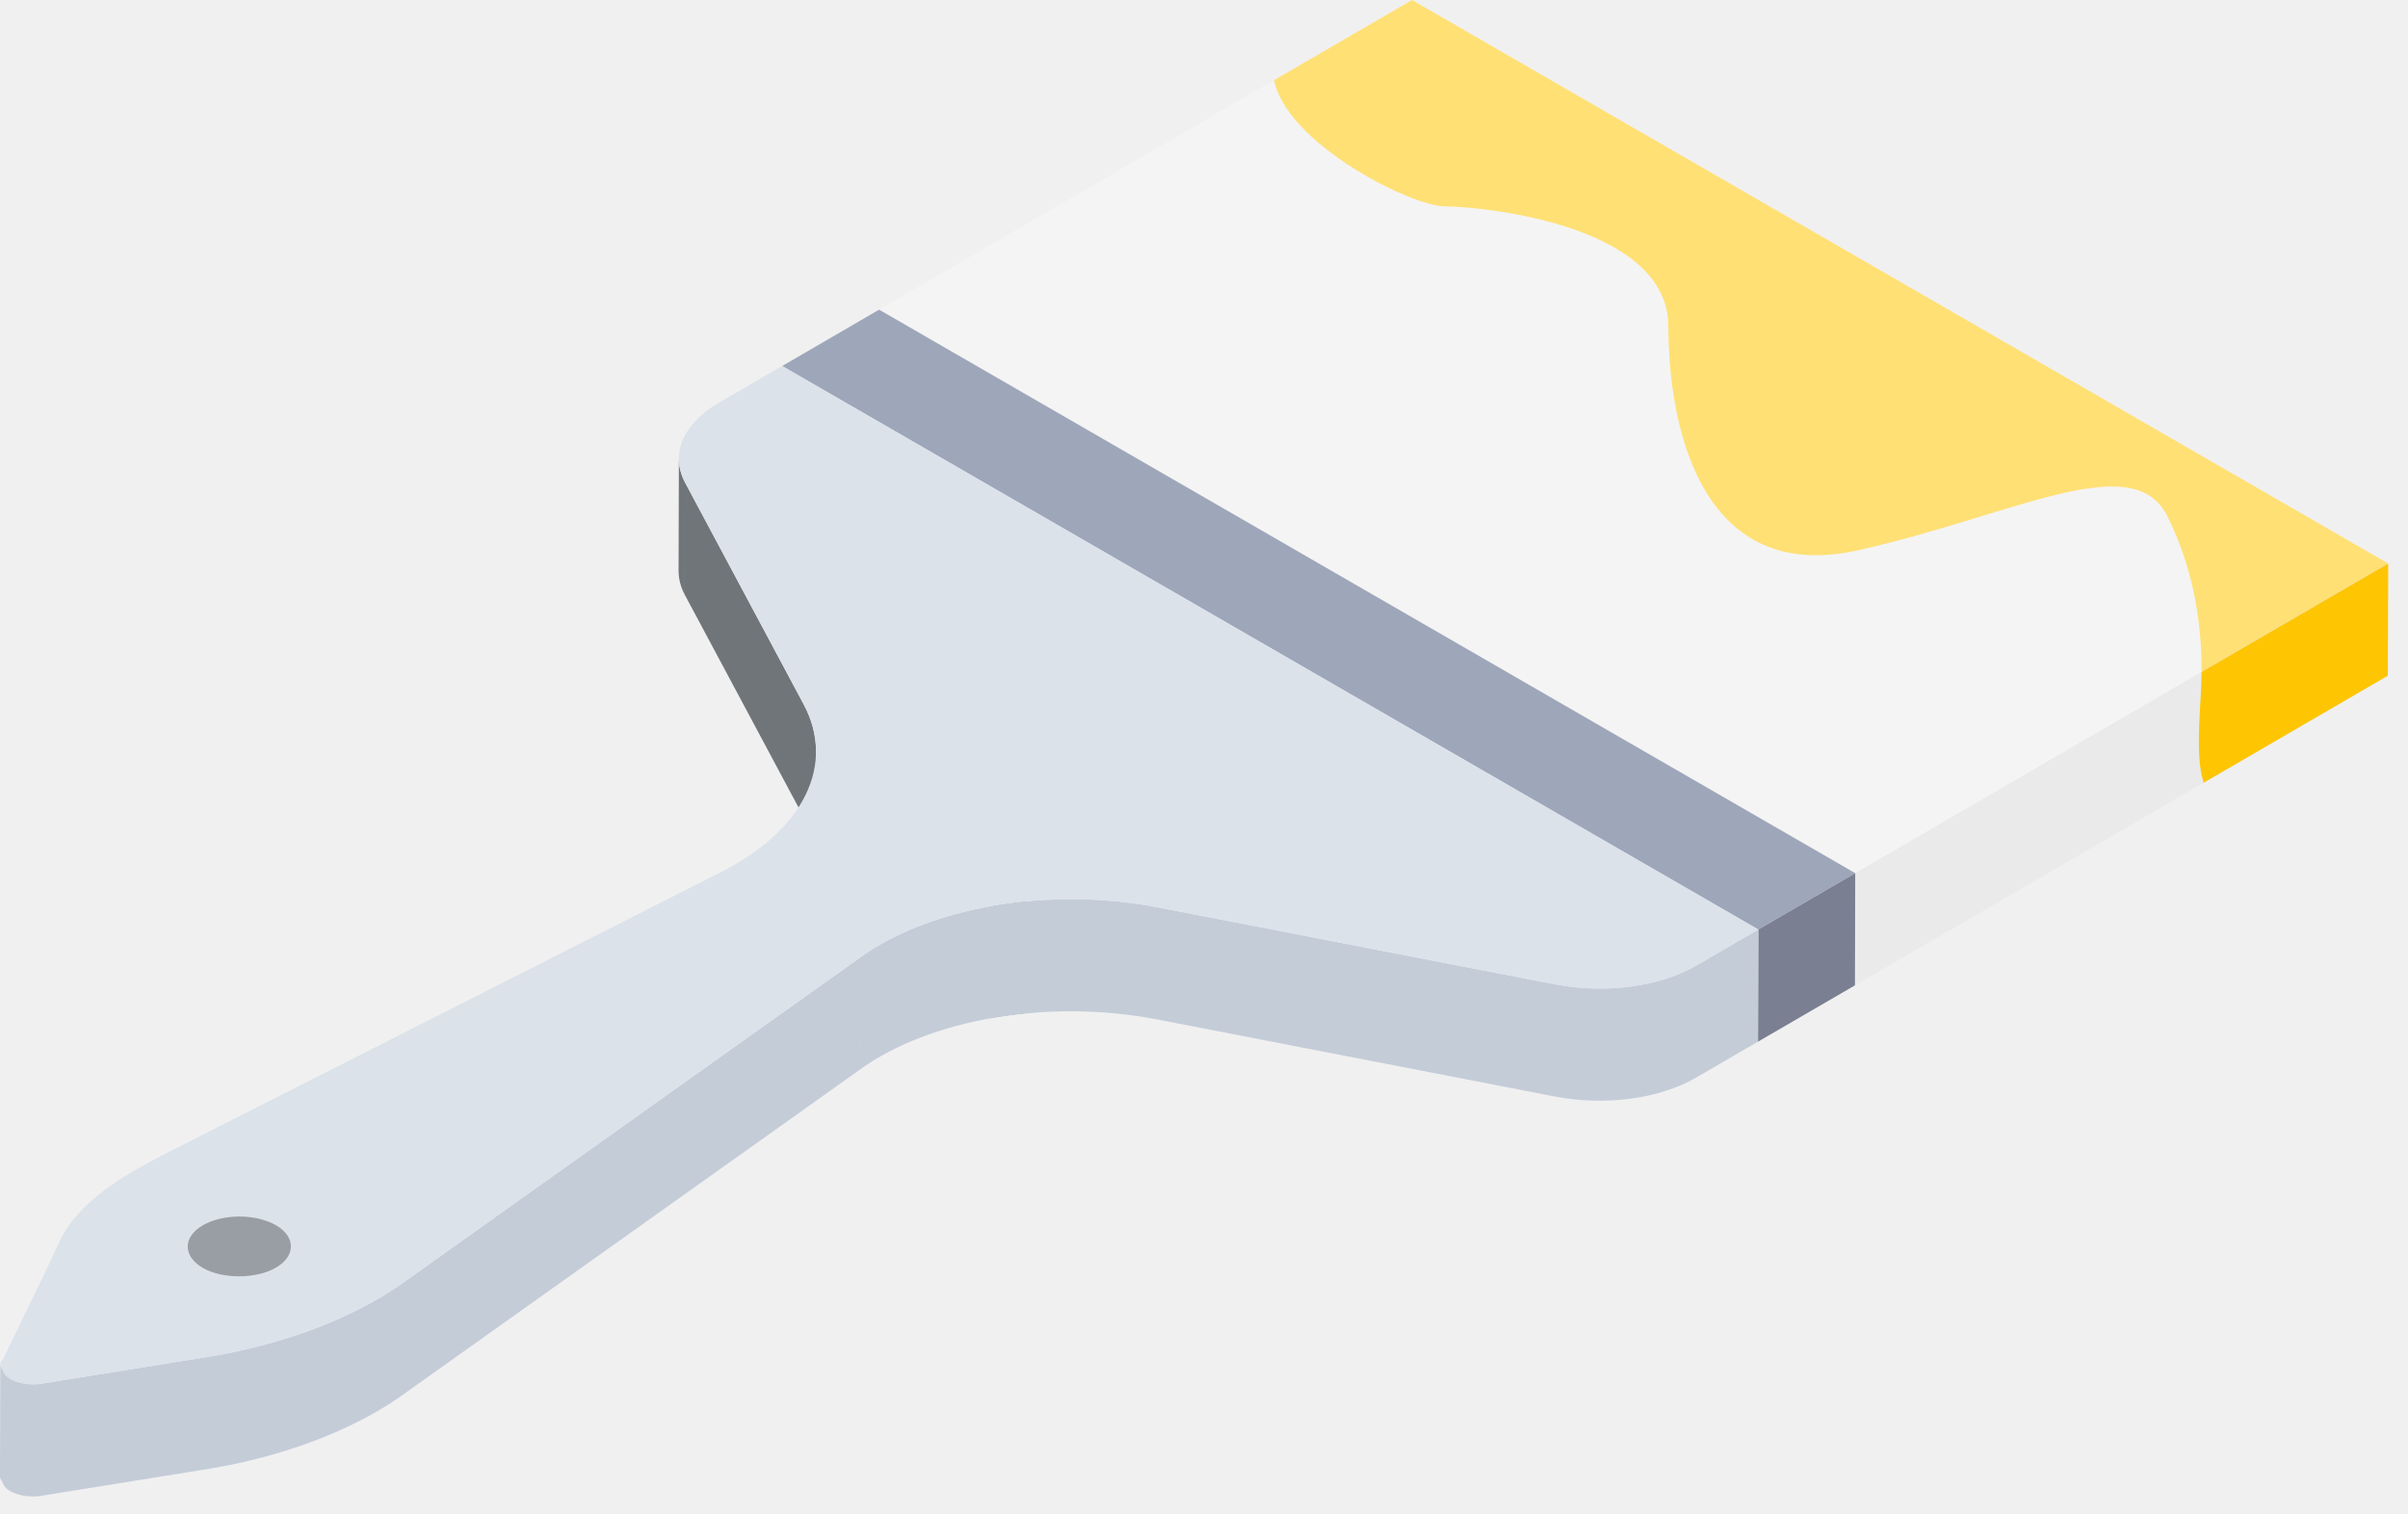
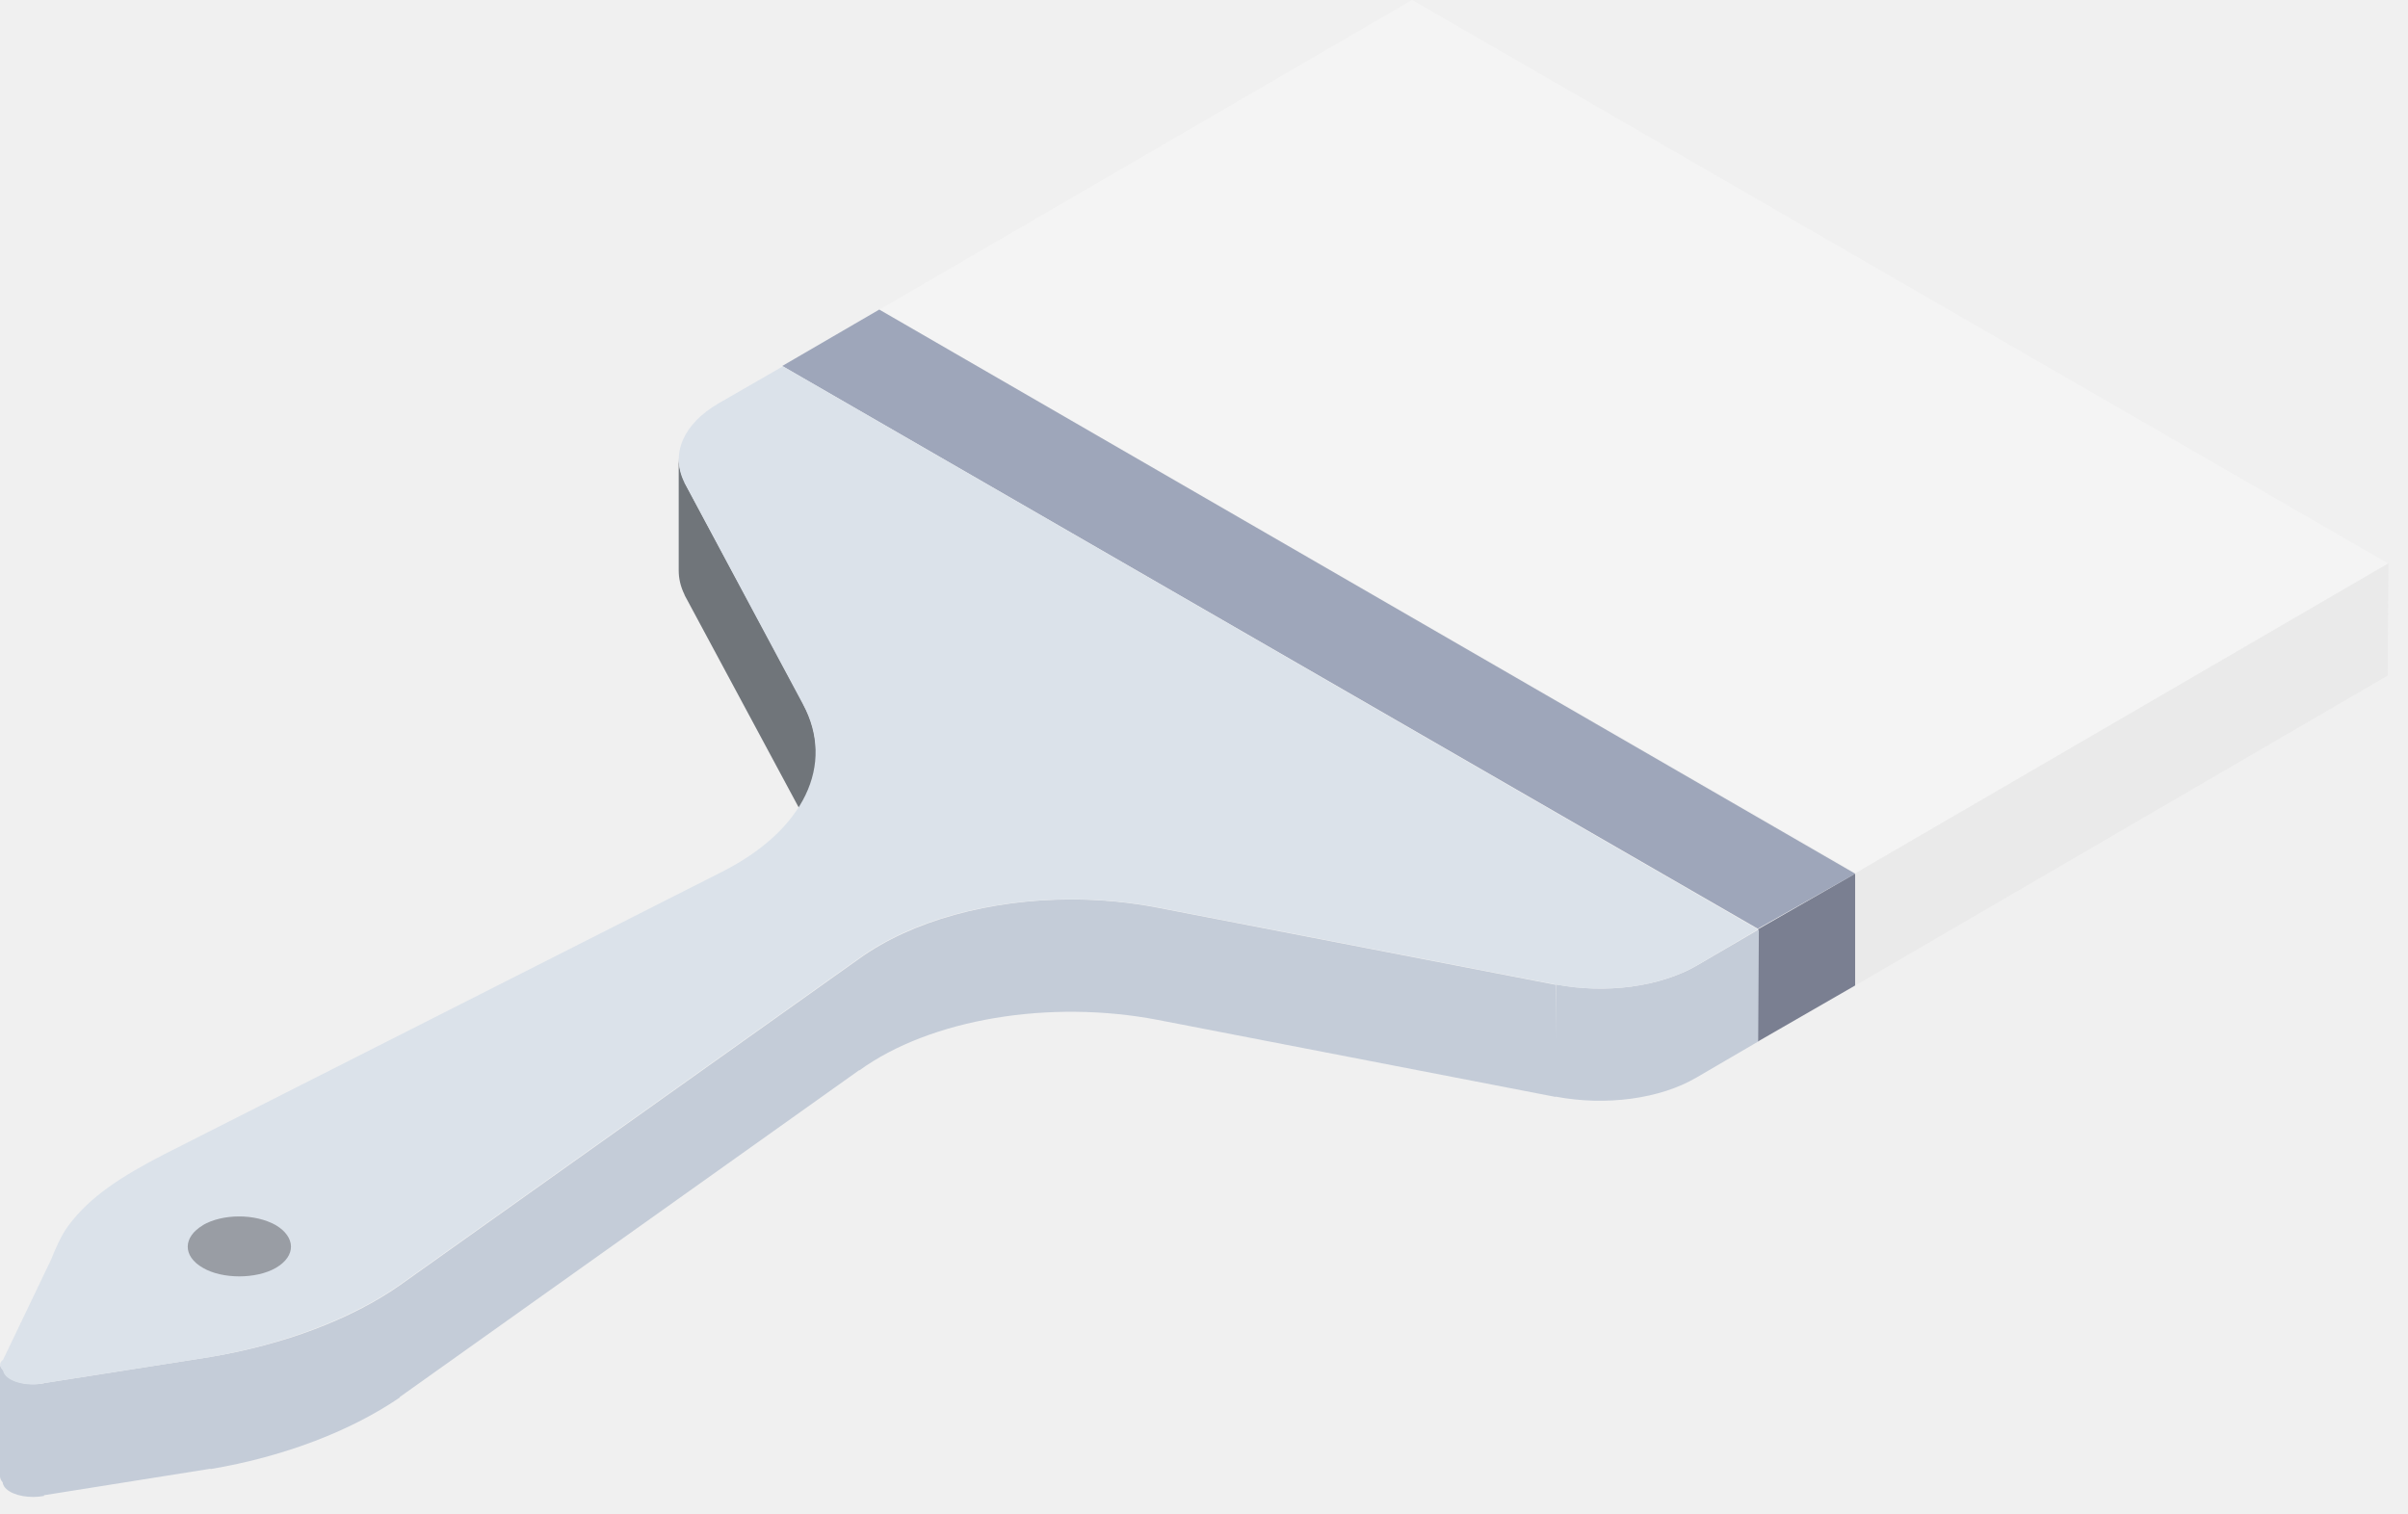
- <svg xmlns="http://www.w3.org/2000/svg" xmlns:xlink="http://www.w3.org/1999/xlink" width="70px" height="44px" viewBox="0 0 70 44" version="1.1">
+ <svg xmlns="http://www.w3.org/2000/svg" xmlns:xlink="http://www.w3.org/1999/xlink" width="70" height="44">
  <defs>
-     <polygon id="path-1" points="16.047 0 0.571 8.994 28.946 25.376 44.423 16.383 44.423 16.382" />
-     <path d="M0.983,2.344 L0.975,5.605 C3.044,4.1 6.519,3.524 9.654,4.134 L9.663,0.873 C8.833,0.712 7.98,0.634 7.135,0.634 C4.788,0.634 2.506,1.238 0.983,2.344" id="path-3" />
-     <path d="M0.077,4.098 C0.136,4.345 0.541,4.506 0.959,4.507 L0.965,4.507 C1.07,4.507 1.176,4.496 1.277,4.475 L1.286,1.214 C0.781,1.323 0.16,1.147 0.086,0.838" id="path-5" />
-     <path d="M0.077,4.098 C0.136,4.345 0.541,4.506 0.959,4.507 L0.965,4.507 C1.07,4.507 1.176,4.496 1.277,4.475 L1.286,1.214 C0.781,1.323 0.16,1.147 0.086,0.838" id="path-7" />
-     <path d="M0.077,4.098 C0.136,4.345 0.541,4.506 0.959,4.507 L0.965,4.507 C1.07,4.507 1.176,4.496 1.277,4.475 L1.286,1.214 C0.781,1.323 0.16,1.147 0.086,0.838" id="path-9" />
-     <path d="M0.077,4.098 C0.136,4.345 0.541,4.506 0.959,4.507 L0.965,4.507 C1.07,4.507 1.176,4.496 1.277,4.475 L1.286,1.214 C0.781,1.323 0.16,1.147 0.086,0.838" id="path-11" />
-     <path d="M0.077,4.098 C0.136,4.345 0.541,4.506 0.959,4.507 L0.965,4.507 C1.07,4.507 1.176,4.496 1.277,4.475 L1.286,1.214 C0.781,1.323 0.16,1.147 0.086,0.838" id="path-13" />
-     <polygon id="path-15" points="0.946 9.377 0.938 12.638 16.414 3.644 16.423 0.68 16.423 0.384" />
+     <path id="a" d="M16.05 0L.57 9l28.38 16.38 15.47-9z" />
+     <path id="c" d="M.98 2.34V5.6C3.04 4.1 6.5 3.53 9.64 4.14V.87C8.84.7 8 .63 7.14.63c-2.34 0-4.62.6-6.15 1.7" />
+     <path id="e" d="M.08 4.1c.06.25.46.4.88.4.1 0 .22 0 .32-.02V1.2C.8 1.33.17 1.16.1.85" />
+     <path id="f" d="M.08 4.1c.06.25.46.4.88.4.1 0 .22 0 .32-.02V1.2C.8 1.33.17 1.16.1.85" />
+     <path id="g" d="M.08 4.1c.06.25.46.4.88.4.1 0 .22 0 .32-.02V1.2C.8 1.33.17 1.16.1.85" />
+     <path id="h" d="M.08 4.1c.06.25.46.4.88.4.1 0 .22 0 .32-.02V1.2C.8 1.33.17 1.16.1.85" />
+     <path id="i" d="M.08 4.1c.06.25.46.4.88.4.1 0 .22 0 .32-.02V1.2C.8 1.33.17 1.16.1.85" />
+     <path id="j" d="M.95 9.38v3.26l15.46-9 .02-2.96v-.3z" />
  </defs>
-   <g id="Illustration" stroke="none" stroke-width="1" fill="none" fill-rule="evenodd">
-     <g id="ill" transform="translate(-783, -456)">
-       <g id="Group-2" transform="translate(109, 90)">
-         <g id="Group-5" transform="translate(674, 366)">
-           <g id="Path-4" transform="translate(25, 0)">
-             <mask id="mask-2" fill="white">
-               <use xlink:href="#path-1" />
+   <g fill="none">
+     <g>
+       <g>
+         <g>
+           <g transform="translate(25 0)">
+             <mask id="b">
+               <use xlink:href="#a" />
            </mask>
-             <use id="Mask" fill="#F4F4F4" xlink:href="#path-1" />
-             <path d="M12,2 C12,4 16,6 17,6 C18,6 23.5,6.5 23.5,9.5 C23.5,12.5 24.5,17 29,16 C33.5,15 37,13 38,15 C38.667,16.333 39,17.833 39,19.5 L42,23 L49.5,17 L17,-4 C13.667,-1.333 12,0.667 12,2 Z" fill="#FFE074" mask="url(#mask-2)" />
+             <use id="Mask" fill="#F4F4F4" xlink:href="#a" />
+             <path fill="#FFE074" d="M12 2c0 2 4 4 5 4s6.5.5 6.5 3.5 1 7.5 5.5 6.5 8-3 9-1c.67 1.33 1 2.83 1 4.5l3 3.5 7.5-6L17-4c-3.33 2.67-5 4.67-5 6z" mask="url(#b)" />
          </g>
-           <polygon id="Fill-4" fill="#9EA6BA" points="22.737 10.641 25.555 9.003 53.932 25.386 51.113 27.024" />
-           <polygon id="Fill-5" fill="#7A7F91" points="53.933 25.386 53.923 28.647 51.104 30.284 51.114 27.024" />
-           <path d="M19.913,14.026 L19.903,17.287 C19.783,17.056 19.726,16.823 19.726,16.592 L19.735,13.333 C19.734,13.562 19.793,13.796 19.913,14.026 Z M23.355,20.462 L23.346,23.723 L19.904,17.287 L19.913,14.026 L23.355,20.462 Z M23.722,21.854 L23.713,25.114 C23.714,24.651 23.595,24.181 23.346,23.723 L23.355,20.462 C23.604,20.921 23.724,21.39 23.722,21.854 Z" id="Combined-Shape" fill="#70757A" />
-           <g id="Group-31" transform="translate(24, 25.5071)">
-             <mask id="mask-4" fill="white">
-               <use xlink:href="#path-3" />
+           <path fill="#9EA6BA" d="M22.74 10.64L25.56 9l28.37 16.4L51.1 27z" />
+           <path fill="#7A7F91" d="M53.93 25.4v3.25l-2.83 1.63v-3.26z" />
+           <path id="Combined-Shape" fill="#70757A" d="M19.9 14.03v3.26c-.12-.24-.17-.48-.17-.7v-3.27c0 .23.06.47.18.7zm3.45 6.43v3.26L19.9 17.3v-3.27l3.45 6.43zm.37 1.4v3.25c0-.45-.13-.92-.37-1.38v-3.26c.25.46.37.93.37 1.4z" />
+           <g transform="translate(24 25.507)">
+             <mask id="d">
+               <use xlink:href="#c" />
            </mask>
-             <g id="Clip-30" />
-             <path d="M5.797,0.699 L5.787,3.96 C5.443,3.994 5.103,4.042 4.77,4.101 L4.778,0.842 C5.112,0.781 5.452,0.733 5.797,0.699" id="Fill-29" fill="#9499A0" mask="url(#mask-4)" />
+             <path fill="#9499A0" d="M5.8.7v3.26c-.36.03-.7.08-1.03.14V.84C5.12.78 5.46.74 5.8.7" mask="url(#d)" />
          </g>
-           <path d="M0.077,43.098 C0.031,43.035 0,42.978 0,42.921 L0.009,39.661 C0.009,39.716 0.039,39.776 0.086,39.838 C0.16,40.147 0.781,40.323 1.286,40.214 L1.277,43.475 C1.176,43.496 1.07,43.507 0.965,43.507 L0.959,43.507 C0.541,43.506 0.136,43.345 0.077,43.098 Z M6.115,39.761 L6.106,42.697 L1.277,43.475 L1.286,40.214 L6.116,39.436 C8.265,39.077 10.208,38.333 11.617,37.364 L11.607,40.624 C10.2,41.594 8.255,42.338 6.107,42.697 L6.115,39.761 Z M24.98,29.159 L24.974,31.113 L11.607,40.623 L11.617,37.364 L24.983,27.852 L24.983,27.851 C26.506,26.745 28.788,26.141 31.135,26.141 C31.98,26.141 32.833,26.219 33.663,26.38 L45.22,28.62 L45.211,31.881 L33.654,29.641 C30.519,29.031 27.044,29.607 24.975,31.112 C24.975,31.112 24.975,31.112 24.975,31.112 L24.977,30.461 L24.98,29.159 Z M49.306,31.329 C48.241,31.948 46.67,32.157 45.211,31.881 L45.22,28.62 C46.678,28.896 48.25,28.688 49.315,28.069 L51.113,27.023 L51.103,30.284 L49.306,31.329 Z" id="Combined-Shape" fill="#C4CCD8" />
-           <g id="Group-143" transform="translate(0, 39.5071)" />
-           <path d="M0.077,43.098 C0.136,43.345 0.541,43.506 0.959,43.507 L0.965,43.507 C1.07,43.507 1.176,43.496 1.277,43.475 L1.286,40.214 C0.781,40.323 0.16,40.147 0.086,39.838" id="Clip-146" />
-           <path d="M0.077,43.098 C0.136,43.345 0.541,43.506 0.959,43.507 L0.965,43.507 C1.07,43.507 1.176,43.496 1.277,43.475 L1.286,40.214 C0.781,40.323 0.16,40.147 0.086,39.838" id="Clip-149" />
-           <g id="Clip-155-+-Clip-158-+-Clip-161-+-Clip-164-+-Clip-167-+-Clip-170-Mask" transform="translate(0, 39)">
-             <mask id="mask-6" fill="white">
-               <use xlink:href="#path-5" />
+           <path fill="#C4CCD8" d="M.08 43.1c-.05-.06-.08-.12-.08-.18v-3.26c0 .06.04.12.1.18.06.3.68.48 1.2.37l-.02 3.28c-.1.02-.2.03-.32.03-.42 0-.82-.15-.88-.4zm6.04-3.34v2.94l-4.84.77v-3.26l4.84-.76c2.15-.36 4.1-1.1 5.5-2.08v3.26c-1.42.97-3.36 1.72-5.5 2.08v-2.94zm18.86-10.6v1.95L11.6 40.63l.02-3.26 13.36-9.5c1.53-1.1 3.8-1.72 6.16-1.72.84 0 1.7.08 2.52.24l11.56 2.24v3.26l-11.57-2.24c-3.13-.6-6.6-.03-8.67 1.47v-1.94zm24.33 2.17c-1.06.62-2.63.83-4.1.55l.02-3.26c1.46.28 3.03.07 4.1-.55l1.8-1.05-.02 3.26-1.8 1.05z" />
+           <path d="M.08 43.1c.06.25.46.4.88.4.1 0 .22 0 .32-.02V40.2c-.5.12-1.12-.05-1.2-.36" />
+           <path d="M.08 43.1c.06.25.46.4.88.4.1 0 .22 0 .32-.02V40.2c-.5.12-1.12-.05-1.2-.36" />
+           <g transform="translate(0 39)">
+             <mask>
+               <use xlink:href="#e" />
            </mask>
-             <g id="Mask" />
-             <mask id="mask-8" fill="white">
-               <use xlink:href="#path-7" />
+             <mask>
+               <use xlink:href="#f" />
            </mask>
-             <g id="Clip-155" />
-             <mask id="mask-10" fill="white">
-               <use xlink:href="#path-9" />
+             <mask>
+               <use xlink:href="#g" />
            </mask>
-             <g id="Clip-158" />
-             <mask id="mask-12" fill="white">
-               <use xlink:href="#path-11" />
+             <mask>
+               <use xlink:href="#h" />
            </mask>
-             <g id="Clip-161" />
-             <mask id="mask-14" fill="white">
-               <use xlink:href="#path-13" />
+             <mask>
+               <use xlink:href="#i" />
            </mask>
-             <g id="Clip-164" />
          </g>
-           <path d="M22.737,10.641 L51.113,27.023 L49.315,28.068 C48.251,28.688 46.678,28.896 45.219,28.62 L33.663,26.38 C30.528,25.771 27.053,26.347 24.983,27.852 L11.617,37.364 C10.208,38.333 8.264,39.077 6.116,39.437 L1.286,40.214 C0.781,40.323 0.16,40.147 0.086,39.838 C-0.001,39.721 -0.031,39.621 0.085,39.521 L1.497,36.604 C1.61,36.336 1.813,35.884 2,35.625 C2.63,34.773 3.561,34.179 4.784,33.553 L21.03,25.318 C23.375,24.106 24.302,22.209 23.354,20.462 L19.913,14.026 C19.475,13.19 19.86,12.313 20.895,11.711 L22.737,10.641 Z" id="Fill-176" fill="#DBE2EA" />
-           <path d="M5.892,35.625 C5.317,35.96 5.305,36.52 5.899,36.862 C6.464,37.188 7.445,37.188 8.02,36.854 C8.61,36.512 8.592,35.951 8.028,35.625 C7.434,35.282 6.482,35.282 5.892,35.625 Z" id="Path" fill="#999DA4" />
-           <g id="Path-6" transform="translate(53, 16)">
-             <mask id="mask-16" fill="white">
-               <use xlink:href="#path-15" />
+           <path fill="#DBE2EA" d="M22.74 10.64L51.1 27.02l-1.78 1.05c-1.07.62-2.64.83-4.1.55l-11.56-2.24c-3.13-.6-6.6-.03-8.68 1.47l-13.36 9.5c-1.4.98-3.36 1.73-5.5 2.1l-4.83.76c-.52.12-1.14-.05-1.2-.36-.1-.12-.13-.22 0-.32l1.4-2.92c.1-.26.3-.72.5-.98.63-.85 1.56-1.44 2.78-2.07l16.25-8.23c2.35-1.2 3.27-3.1 2.32-4.86l-3.44-6.43c-.42-.84-.04-1.72 1-2.32l1.84-1.06z" />
+           <path fill="#999DA4" d="M5.9 35.62c-.58.34-.6.9 0 1.24.56.33 1.55.33 2.12 0 .6-.35.57-.9 0-1.24-.6-.34-1.54-.34-2.13 0z" />
+           <g transform="translate(53 16)">
+             <mask id="k">
+               <use xlink:href="#j" />
            </mask>
-             <use id="Mask" fill="#EAEAEA" xlink:href="#path-15" />
-             <path d="M11,3.5 C11,5 10.5,7.5 12,7.5 C13,7.5 15.5,5.333 19.5,1 L17,-1 C13,1 11,2.5 11,3.5 Z" fill="#FEC502" mask="url(#mask-16)" />
+             <use fill="#EAEAEA" xlink:href="#j" />
+             <path fill="#FEC502" d="M11 3.5c0 1.5-.5 4 1 4 1 0 3.5-2.17 7.5-6.5L17-1c-4 2-6 3.5-6 4.5z" mask="url(#k)" />
          </g>
        </g>
      </g>
    </g>
  </g>
</svg>
